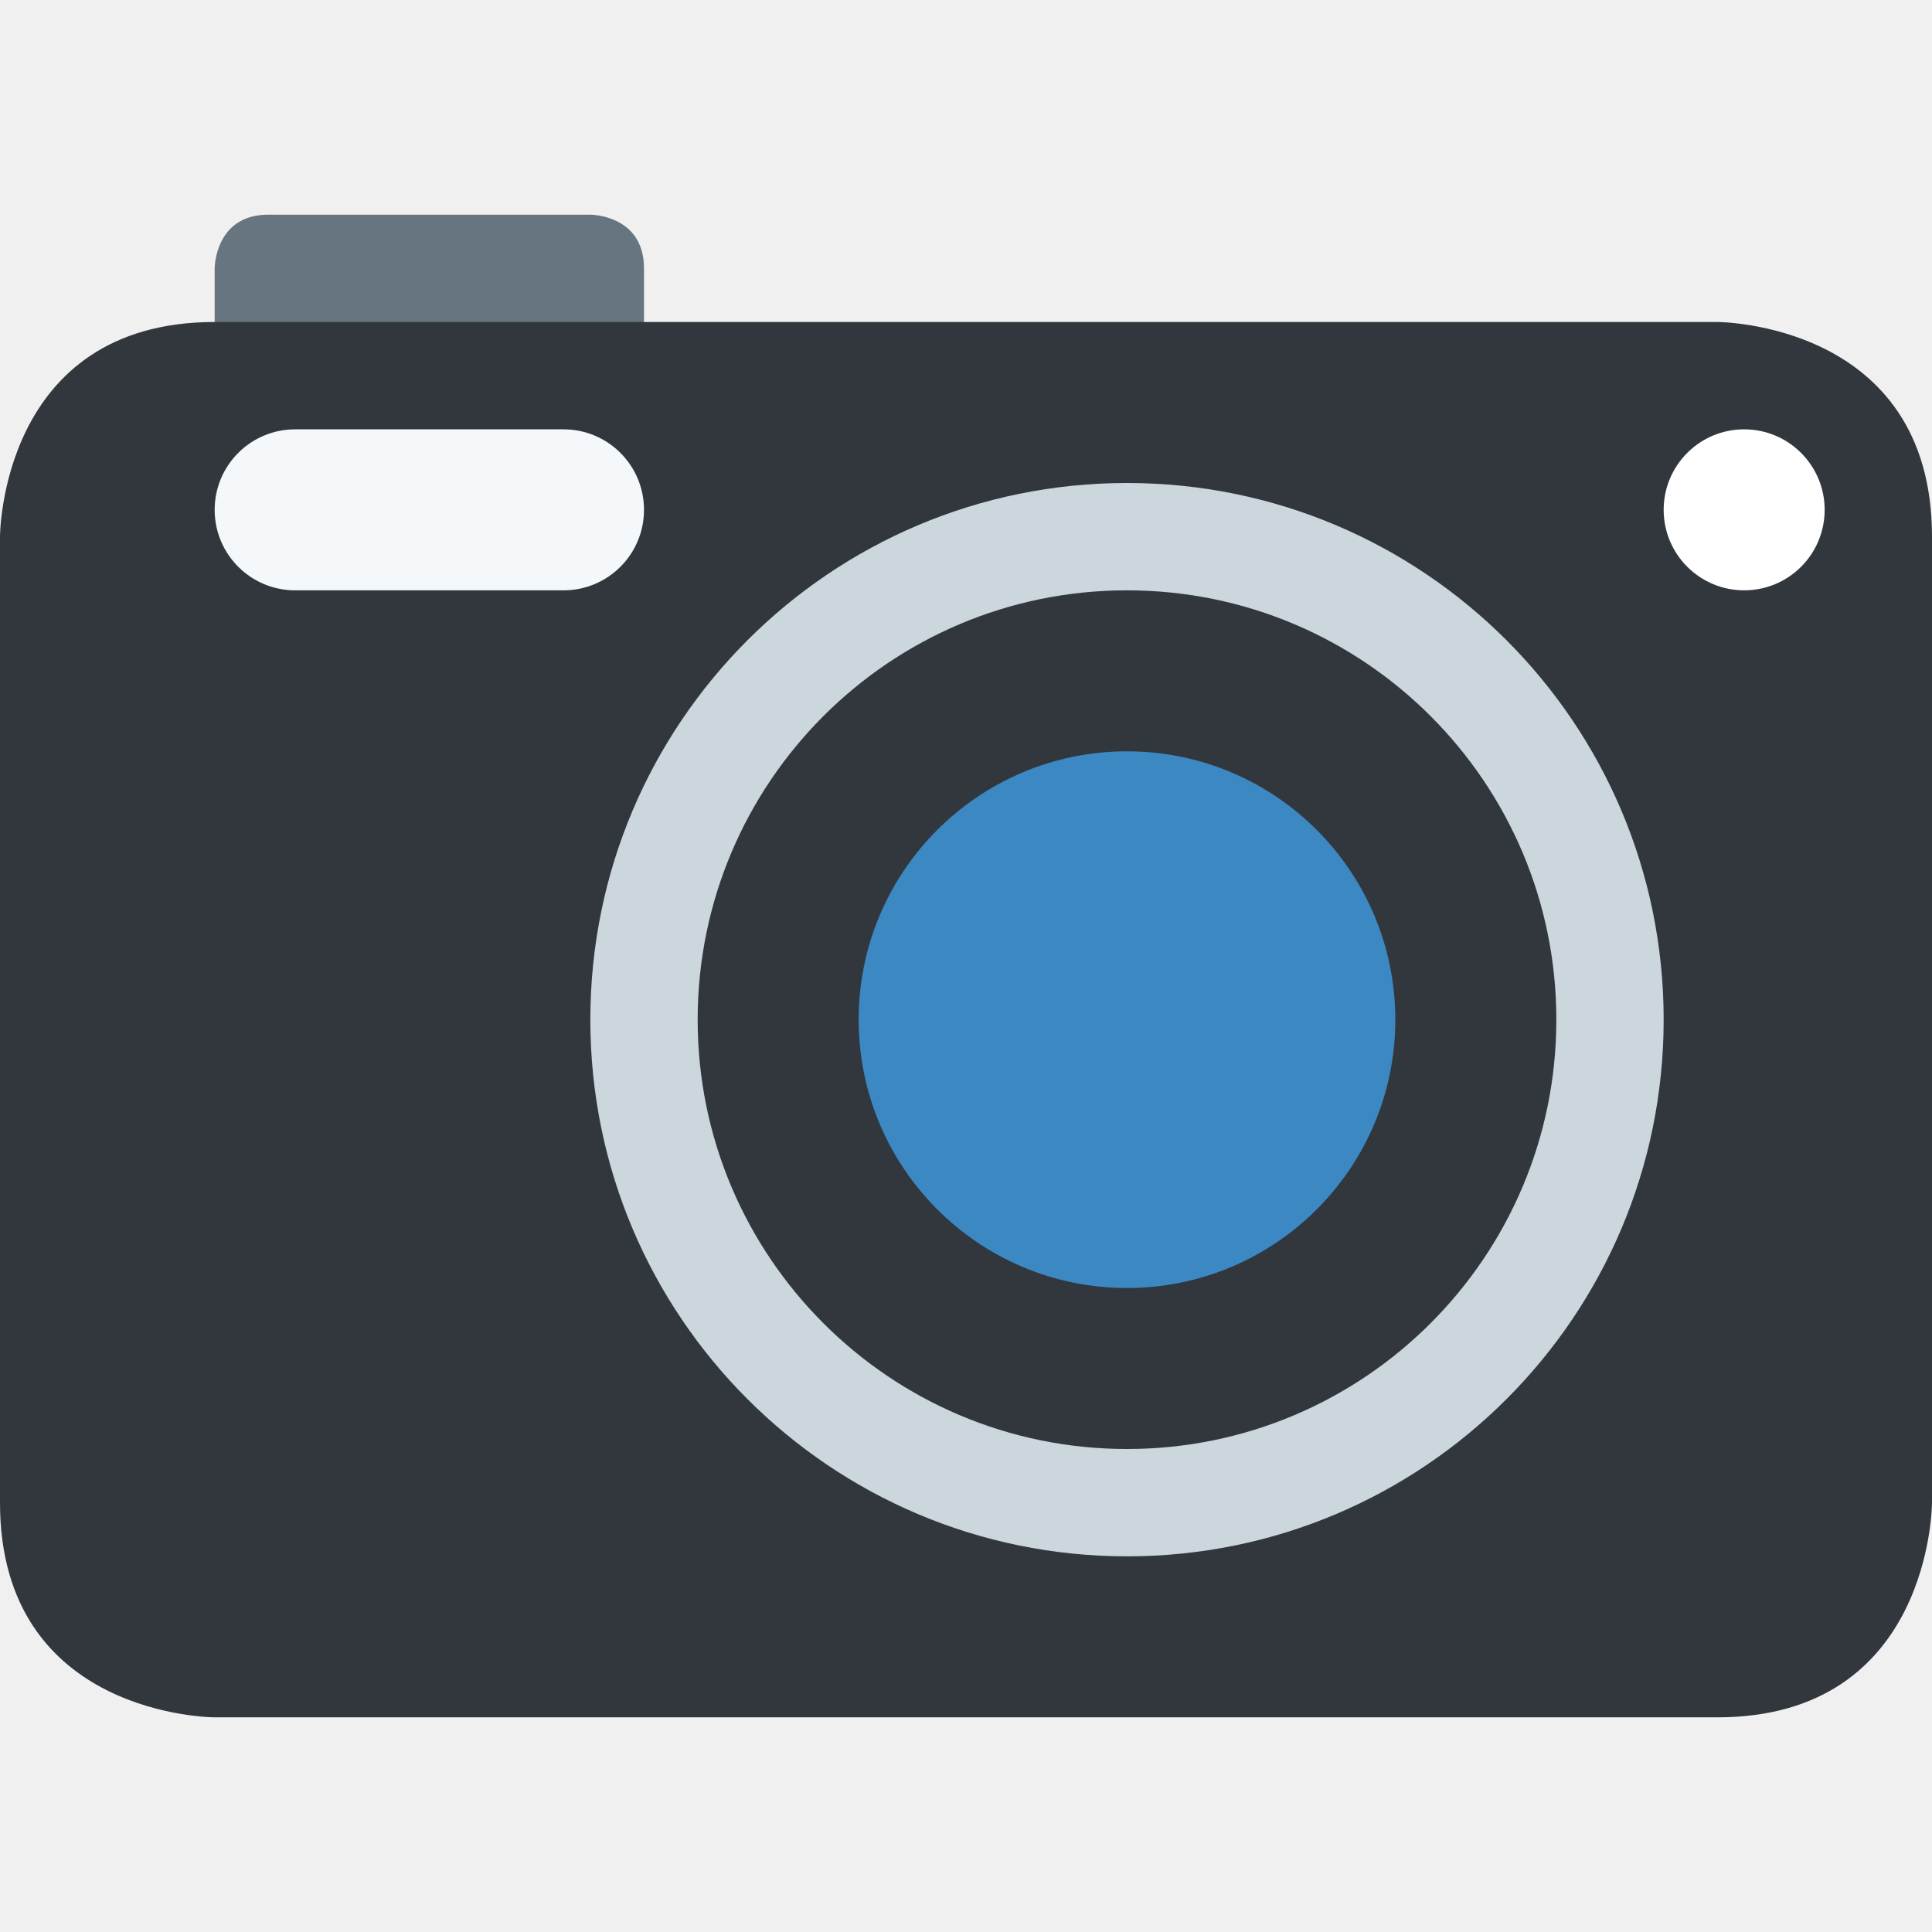
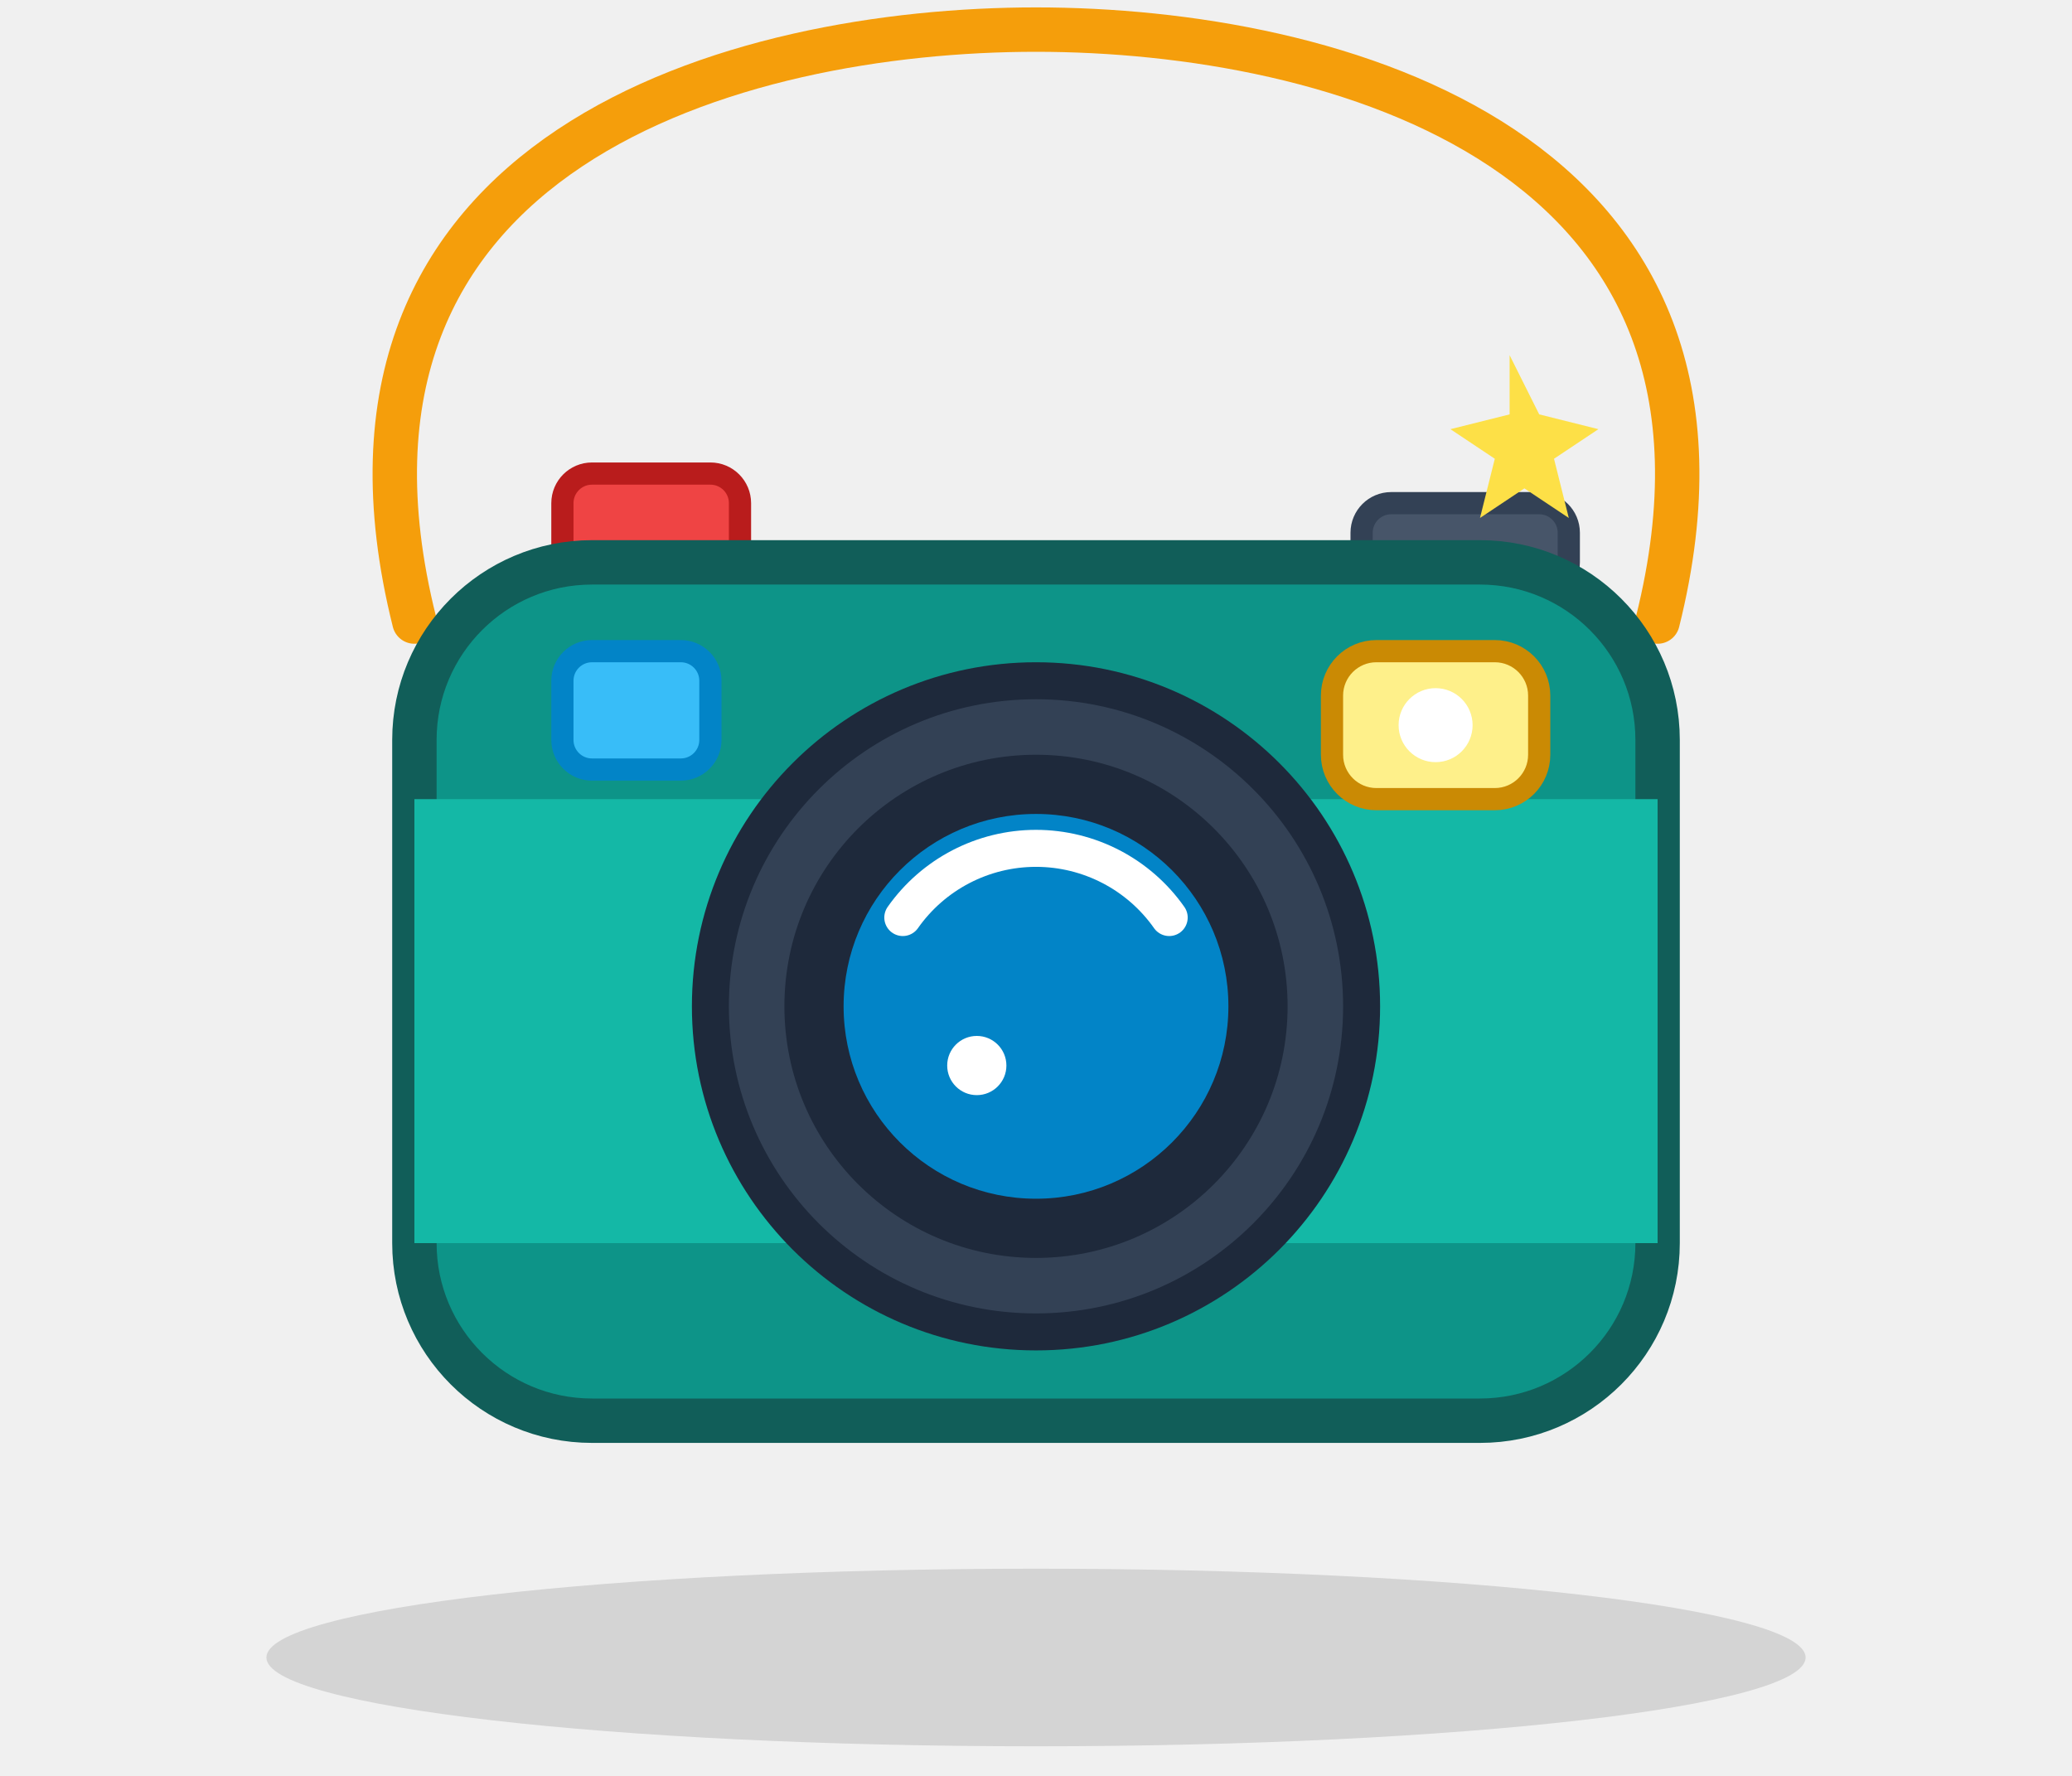
- <svg xmlns="http://www.w3.org/2000/svg" viewBox="0 0 36 36">
-   <path fill="#66757F" d="M4 5s0-1 1-1h6s1 0 1 1v2H4V5z" />
-   <path fill="#31373D" d="M0 10s0-4 4-4h28s4 0 4 4v18s0 4-4 4H4s-4 0-4-4V10z" />
-   <circle fill="#CCD6DD" cx="21" cy="19" r="10" />
-   <circle fill="#31373D" cx="21" cy="19" r="8" />
-   <circle fill="#3B88C3" cx="21" cy="19" r="5" />
-   <circle fill="#FFF" cx="32.5" cy="9.5" r="1.5" />
-   <path fill="#F5F8FA" d="M12 9.5c0 .829-.671 1.5-1.5 1.5h-5C4.671 11 4 10.329 4 9.5S4.671 8 5.5 8h5c.829 0 1.5.671 1.5 1.5z" />
+ <svg xmlns="http://www.w3.org/2000/svg" viewBox="0 0 140 120" width="100%" height="100%">
+   <ellipse cx="70" cy="112" rx="52" ry="6" fill="rgba(0,0,0,0.12)" />
+   <path d="M 28 42 C 20 10 50 2 70 2 C 90 2 120 10 112 42" stroke="#F59E0B" stroke-width="3" fill="none" stroke-linecap="round" />
+   <g transform="translate(24, 30)">
+     <rect x="14" y="2" width="12" height="8" rx="2" fill="#EF4444" stroke="#B91C1C" stroke-width="1.5" />
+     <rect x="68" y="4" width="14" height="6" rx="2" fill="#475569" stroke="#334155" stroke-width="1.5" />
+     <rect x="4" y="8" width="84" height="58" rx="12" fill="#0D9488" stroke="#115E59" stroke-width="3" />
+     <rect x="4" y="24" width="84" height="30" fill="#14B8A6" />
+     <rect x="66" y="14" width="14" height="10" rx="3" fill="#FEF08A" stroke="#CA8A04" stroke-width="1.5" />
+     <circle cx="73" cy="19" r="2.5" fill="#FFFFFF" />
+     <rect x="14" y="14" width="10" height="8" rx="2" fill="#38BDF8" stroke="#0284C7" stroke-width="1.5" />
+     <circle cx="46" cy="38" r="22" fill="#334155" stroke="#1E293B" stroke-width="2.5" />
+     <circle cx="46" cy="38" r="17" fill="#1E293B" />
+     <circle cx="46" cy="38" r="13" fill="#0284C7" />
+     <path d="M 37 32 A 11 11 0 0 1 55 32" stroke="#FFFFFF" stroke-width="2.5" fill="none" stroke-linecap="round" />
+     <circle cx="42" cy="42" r="2" fill="#FFFFFF" />
+   </g>
+   <polygon points="102,24 104,28 108,29 105,31 106,35 103,33 100,35 101,31 98,29 102,28" fill="#FDE047" />
</svg>
